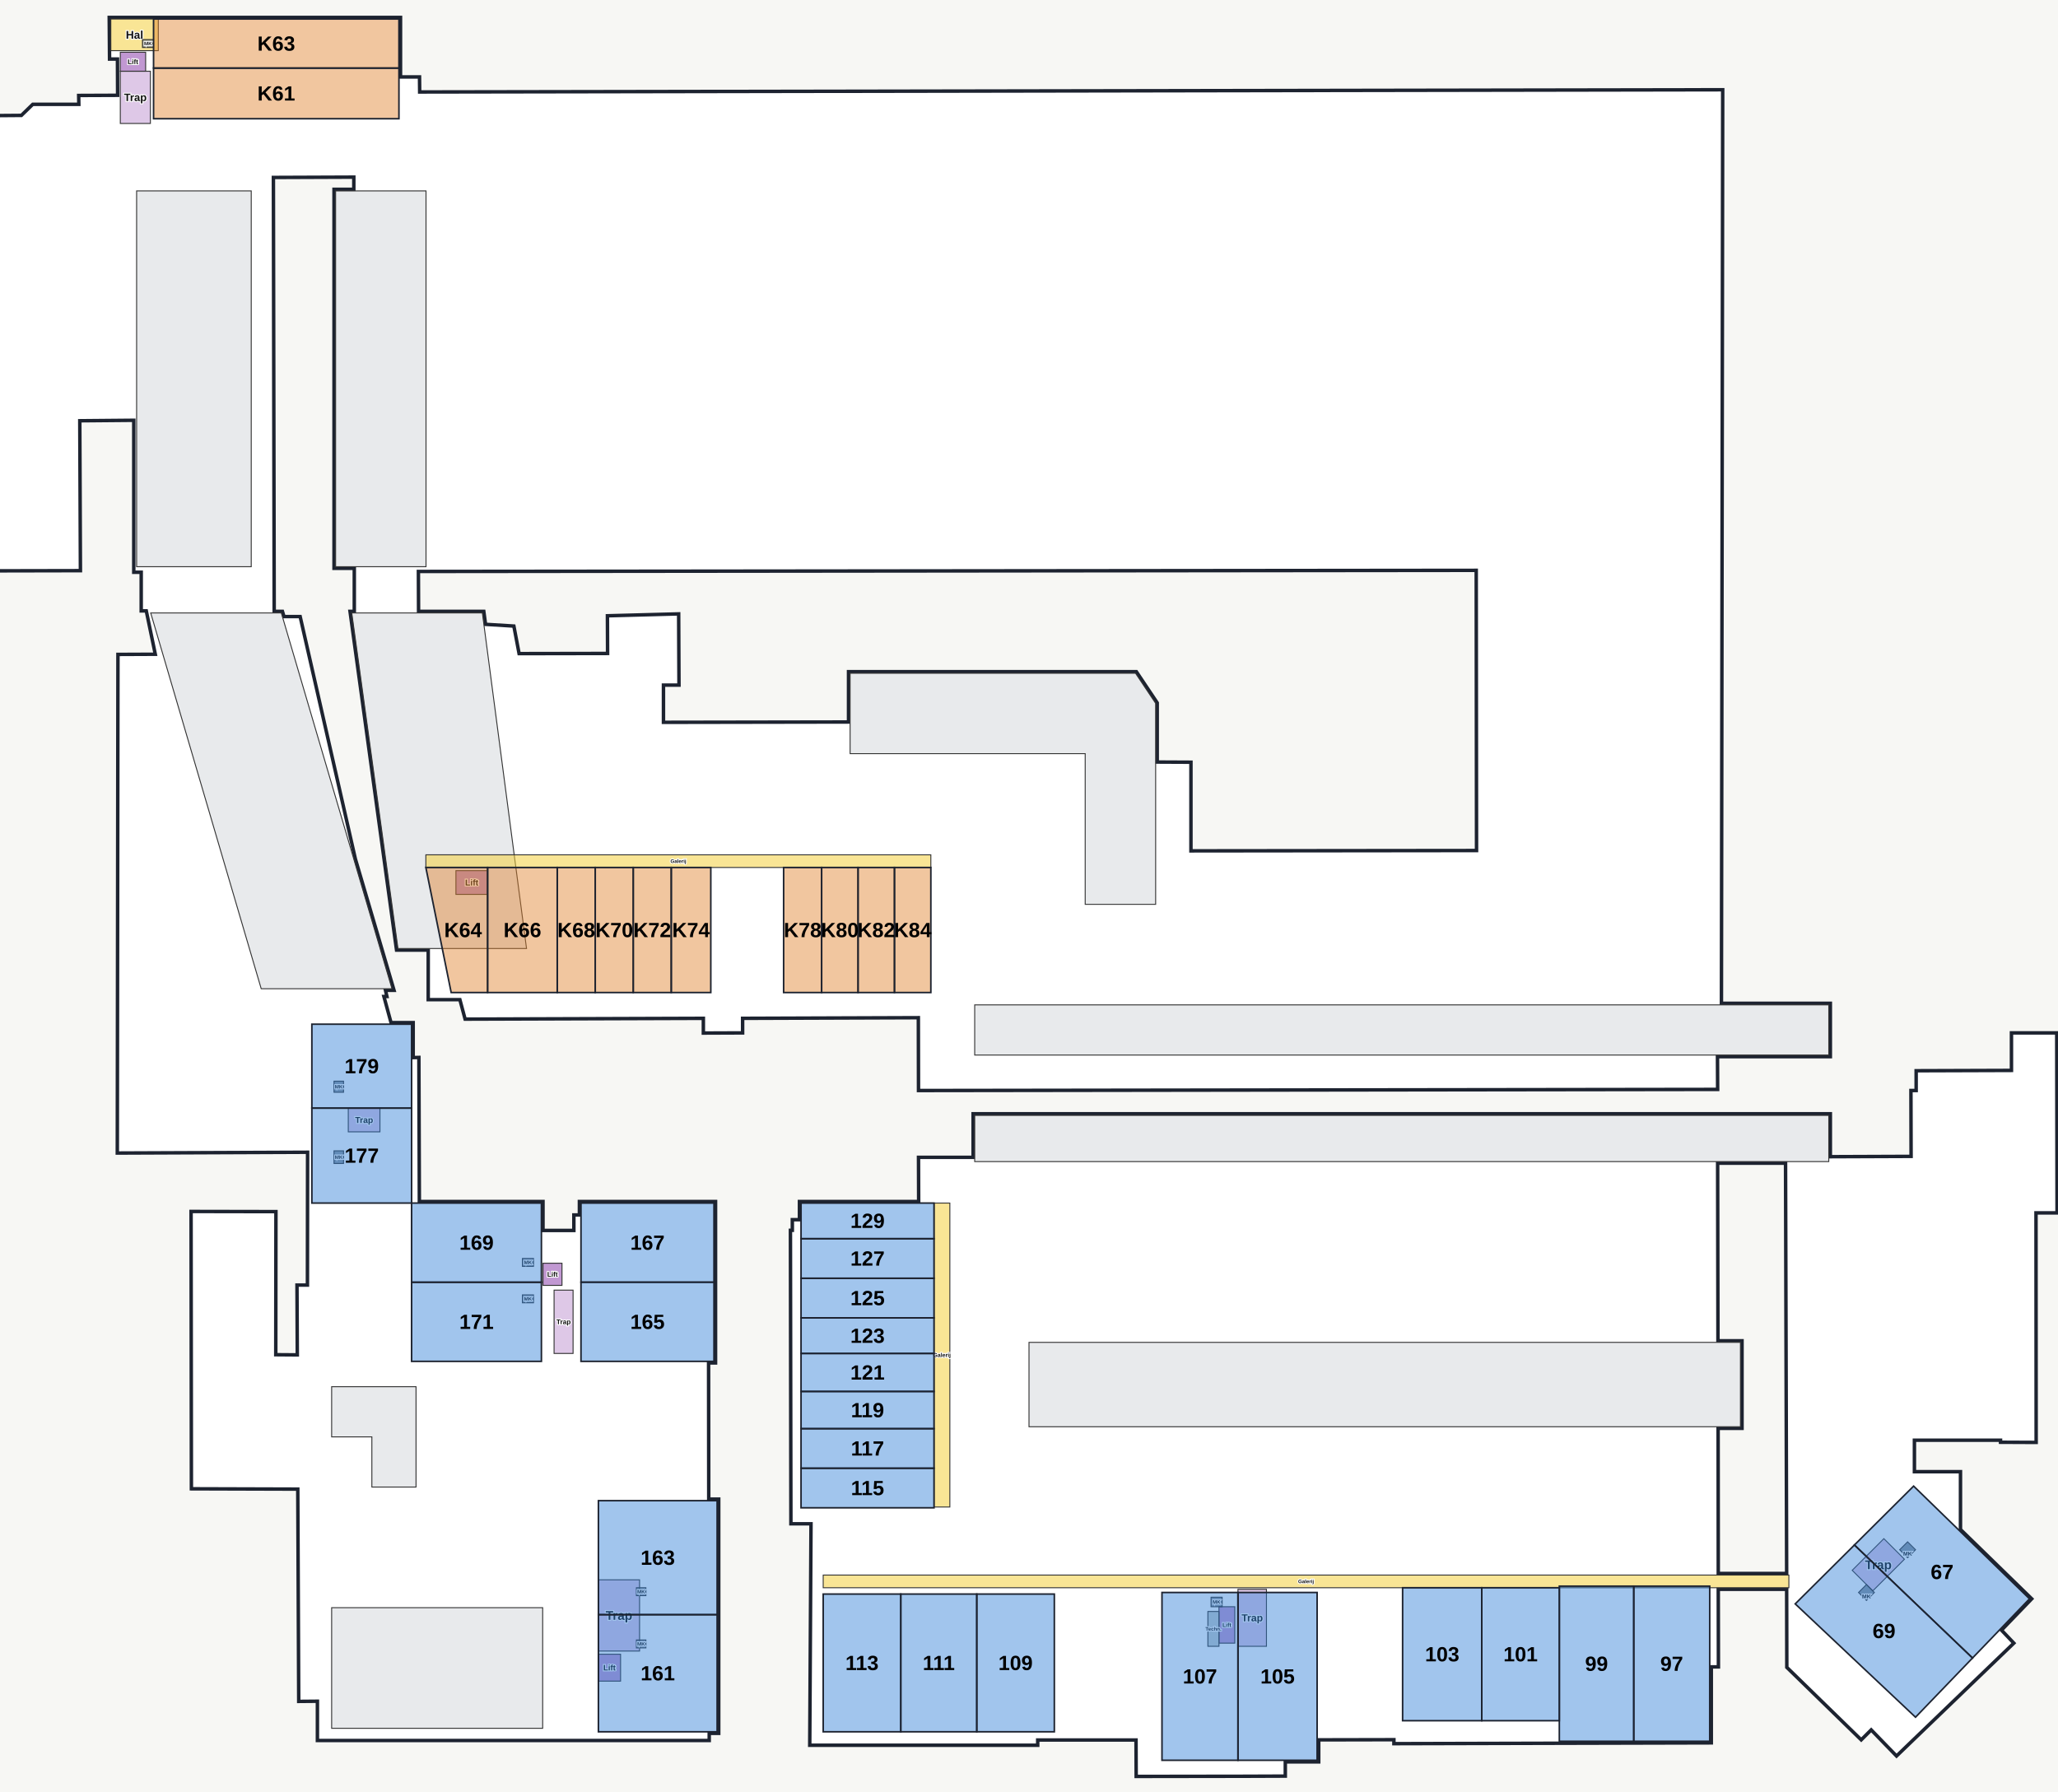
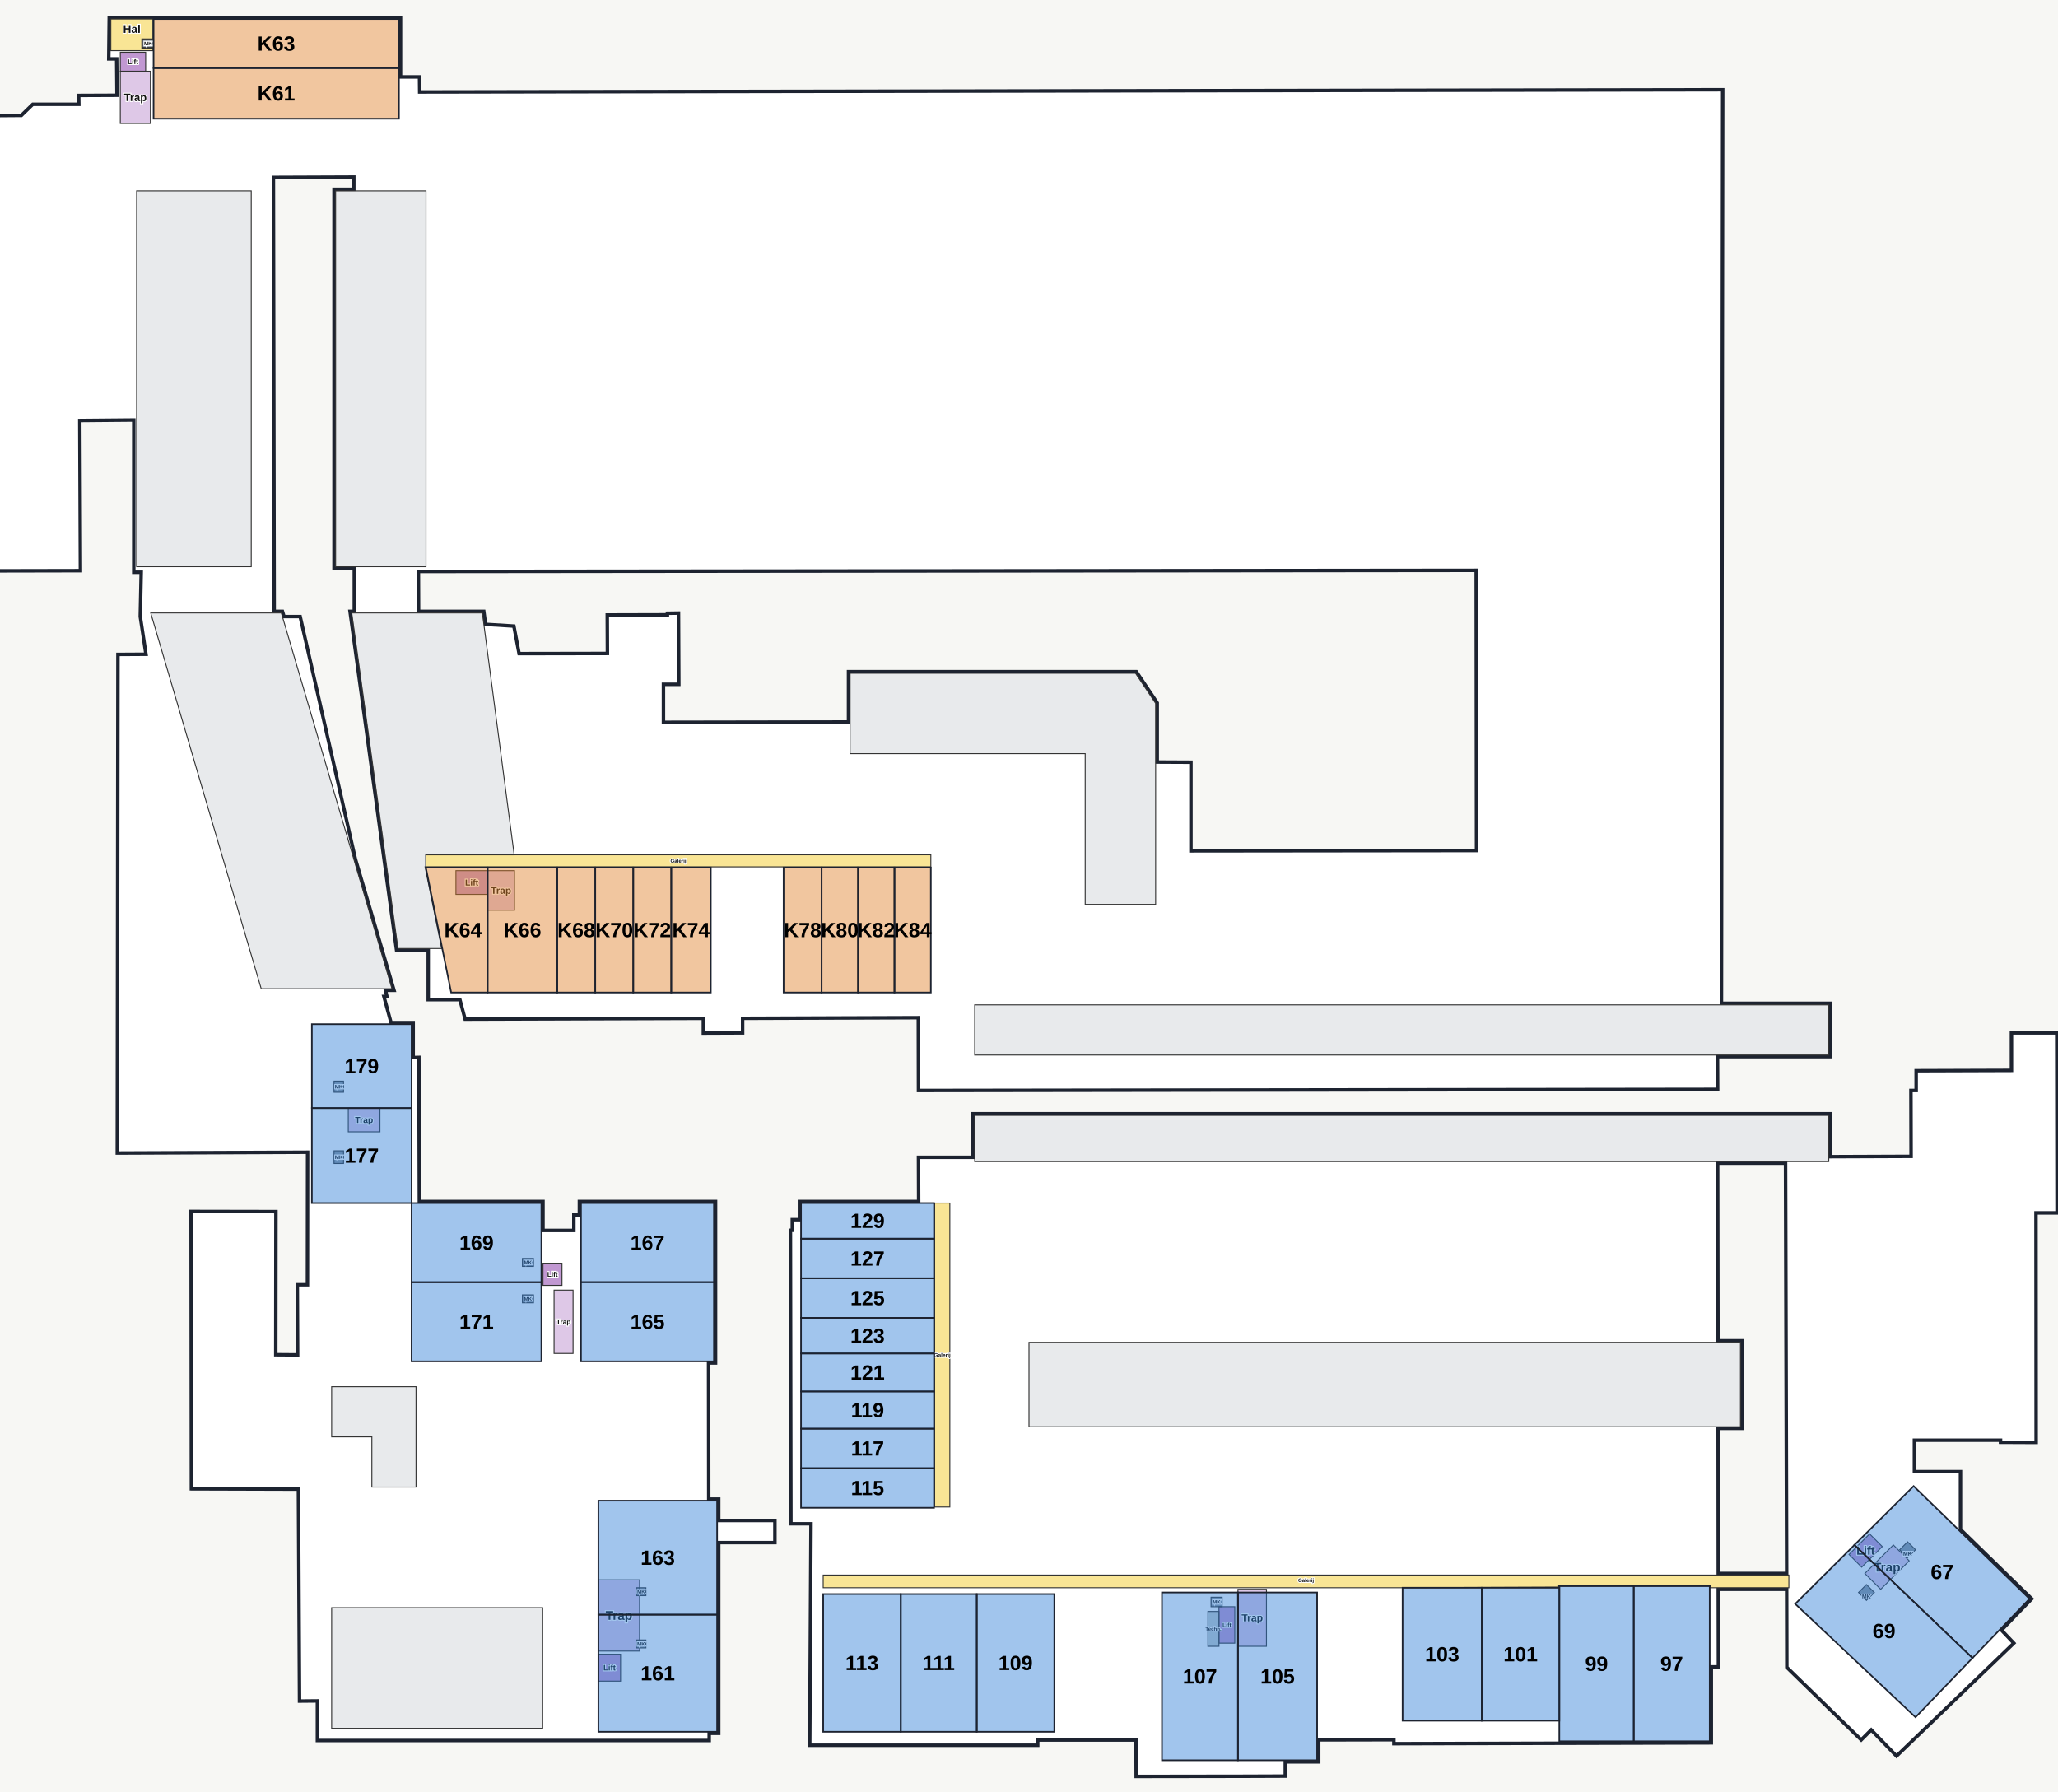
<svg xmlns="http://www.w3.org/2000/svg" viewBox="30 0 1300 1132" font-family="Arial,sans-serif">
  <rect x="30" y="0" width="1300" height="1132" fill="#f7f7f4" />
-   <path fill="#ffffff" stroke="#1d2330" stroke-width="2.2" fill-rule="evenodd" d="M529.3,777.2 L529.6,962.6 L542.3,962.6 L541.5,1102.5 L685.5,1102.5 L685.5,1099.2 L747.6,1099.2 L747.7,1122.2 L815.5,1122.1 L841.9,1122.0 L841.9,1113.0 L863.0,1113.0 L863.0,1099.1 L910.5,1099.0 L910.5,1101.5 L1111.0,1101.0 L1111.0,1053.0 L1115.5,1053.0 L1115.4,1004.0 L1158.6,1004.0 L1158.7,1053.3 L1205.7,1099.1 L1212.0,1092.8 L1228.0,1109.3 L1302.1,1038.0 L1294.3,1029.8 L1313.4,1010.0 L1268.4,966.2 L1268.4,929.7 L1239.3,929.7 L1239.3,909.8 L1293.7,909.8 L1293.7,911.1 L1316.2,911.2 L1316.1,766.2 L1329.4,766.2 L1329.2,652.5 L1300.6,652.5 L1300.6,676.2 L1240.4,676.4 L1240.4,688.9 L1237.1,688.9 L1237.2,730.5 L1186.2,730.7 L1186.2,703.6 L644.7,703.6 L644.7,731.1 L610.2,731.1 L610.3,759.0 L535.0,759.0 L535.0,770.5 L530.5,770.5 L530.5,777.2Z M1158.6,994.0 L1115.4,994.0 L1115.3,902.3 L1130.4,902.3 L1130.4,847.0 L1115.2,847.0 L1115.0,734.8 L1157.9,734.8Z M99.0,11.0 L99.2,37.3 L104.2,37.3 L104.3,60.2 L79.7,60.3 L79.8,65.9 L50.7,65.9 L43.5,72.9 L16.8,73.1 L-7.3,49.3 L-73.4,115.6 L-73.1,315.4 L-58.3,315.5 L-58.3,338.0 L-73.0,337.9 L-72.9,346.0 L-75.1,346.0 L-75.3,352.9 L-73.0,358.1 L-67.8,360.8 L80.8,360.5 L80.4,265.8 L114.5,265.5 L114.5,361.5 L119.2,361.5 L119.2,385.9 L122.4,385.9 L128.1,413.3 L104.5,413.4 L104.1,728.4 L224.3,727.9 L224.2,811.8 L217.6,811.8 L217.8,855.9 L204.2,855.8 L204.3,765.4 L150.7,765.3 L150.9,940.5 L218.1,940.7 L218.7,1074.8 L230.5,1074.7 L230.5,1099.5 L478.0,1099.5 L478.0,1095.0 L484.0,1095.0 L484.0,947.0 L477.7,947.0 L477.6,861.0 L482.0,861.0 L482.0,759.0 L396.0,759.0 L396.0,767.5 L392.5,767.5 L392.5,777.3 L373.0,777.3 L373.0,759.0 L294.9,759.0 L294.6,668.0 L291.0,668.1 L291.0,646.0 L277.0,646.0 L272.5,629.5 L274.4,629.5 L273.5,625.6 L278.9,625.6 L254.5,542.7 L219.6,389.5 L209.4,389.5 L208.4,386.2 L203.2,386.2 L202.7,112.1 L253.5,111.9 L253.5,119.6 L241.0,119.6 L241.0,359.0 L253.8,359.0 L253.8,386.2 L251.1,386.2 L280.5,600.2 L300.5,600.2 L300.5,631.5 L320.5,631.5 L323.8,643.8 L474.3,643.3 L474.3,652.6 L499.1,652.5 L499.1,643.3 L610.1,642.9 L610.2,688.9 L1115.0,688.2 L1114.9,667.5 L1186.2,667.5 L1186.2,633.8 L1117.4,633.8 L1118.2,56.7 L295.1,58.1 L295.0,48.6 L283.0,48.6 L283.0,11.0Z M294.4,386.2 L294.3,361.0 L962.5,360.3 L962.7,537.3 L782.3,537.5 L782.3,481.5 L761.0,481.4 L761.0,444.0 L747.8,424.3 L566.0,424.3 L566.0,456.1 L449.1,456.3 L449.1,432.8 L458.9,432.8 L458.7,387.8 L413.7,389.0 L413.8,412.8 L357.9,412.9 L354.6,395.5 L336.7,394.4 L335.6,386.2Z" />
-   <polygon id="2-DAK-1" points="116.3,120.6 188.7,120.6 188.7,358.0 116.3,358.0" fill="#d5d8dc" fill-opacity="0.55" stroke="#333" stroke-width="0.6" />
-   <polygon id="2-DAK-2" points="242.0,120.6 299.1,120.6 299.1,358.0 242.0,358.0" fill="#d5d8dc" fill-opacity="0.55" stroke="#333" stroke-width="0.6" />
-   <polygon id="2-DAK-3" points="125.2,387.2 207.7,387.2 277.6,624.6 195.0,624.6" fill="#d5d8dc" fill-opacity="0.55" stroke="#333" stroke-width="0.6" />
-   <polygon id="2-DAK-4" points="252.2,387.2 334.7,387.2 362.6,599.2 281.4,599.2" fill="#d5d8dc" fill-opacity="0.55" stroke="#333" stroke-width="0.6" />
-   <polygon id="2-DAK-5" points="567.0,425.3 747.3,425.3 760.0,444.3 760.0,571.3 715.5,571.3 715.5,476.1 567.0,476.1" fill="#d5d8dc" fill-opacity="0.55" stroke="#333" stroke-width="0.6" />
-   <polygon id="2-DAK-6" points="645.7,634.8 1185.2,634.8 1185.2,666.5 645.7,666.5" fill="#d5d8dc" fill-opacity="0.55" stroke="#333" stroke-width="0.6" />
-   <polygon id="2-DAK-7" points="645.7,704.6 1185.2,704.6 1185.2,733.8 645.7,733.8" fill="#d5d8dc" fill-opacity="0.55" stroke="#333" stroke-width="0.6" />
-   <polygon id="2-DAK-8" points="680.0,848.0 1129.4,848.0 1129.4,901.3 680.0,901.3" fill="#d5d8dc" fill-opacity="0.55" stroke="#333" stroke-width="0.6" />
-   <polygon id="2-DAK-9" points="239.5,876.0 292.8,876.0 292.8,939.4 264.9,939.4 264.9,907.7 239.5,907.7" fill="#d5d8dc" fill-opacity="0.55" stroke="#333" stroke-width="0.6" />
-   <polygon id="2-DAK-10" points="239.5,1015.6 372.8,1015.6 372.8,1091.8 239.5,1091.8" fill="#d5d8dc" fill-opacity="0.55" stroke="#333" stroke-width="0.6" />
-   <polygon id="2-K61-HAL" points="100,12 130,12 130,32 100,32" fill="#f4d03f" fill-opacity="0.55" stroke="#333" stroke-width="0.6" />
-   <text x="115.0" y="22.0" font-size="7.1" font-weight="700" text-anchor="middle" dominant-baseline="central" fill="#111" stroke="#fff" stroke-width="1.2" paint-order="stroke">Hal</text>
+   <path fill="#ffffff" stroke="#1d2330" stroke-width="2.2" fill-rule="evenodd" d="M529.3,777.2 L529.6,962.6 L542.3,962.6 L541.5,1102.5 L685.5,1102.5 L685.5,1099.2 L747.6,1099.2 L747.7,1122.2 L815.5,1122.1 L841.9,1122.0 L841.9,1113.0 L863.0,1113.0 L863.0,1099.1 L910.5,1099.0 L910.5,1101.5 L1111.0,1101.0 L1111.0,1053.0 L1115.5,1053.0 L1115.4,1004.0 L1158.6,1004.0 L1158.7,1053.3 L1205.7,1099.1 L1212.0,1092.8 L1228.0,1109.3 L1302.1,1038.0 L1294.3,1029.8 L1313.4,1010.0 L1268.4,966.2 L1268.4,929.7 L1239.3,929.7 L1239.3,909.8 L1293.7,909.8 L1293.7,911.1 L1316.2,911.2 L1316.1,766.2 L1329.4,766.2 L1329.2,652.5 L1300.6,652.5 L1300.6,676.2 L1240.4,676.4 L1240.4,688.9 L1237.1,688.9 L1237.2,730.5 L1186.2,730.7 L1186.2,703.6 L644.7,703.6 L644.7,731.1 L610.2,731.1 L610.3,759.0 L535.0,759.0 L535.0,770.5 L530.5,770.5 L530.5,777.2Z M1158.6,994.0 L1115.4,994.0 L1115.3,902.3 L1130.4,902.3 L1130.4,847.0 L1115.2,847.0 L1115.0,734.8 L1157.9,734.8Z M99.0,11.0 L98.7,37.2 L103.7,37.2 L103.9,60.2 L79.7,60.3 L79.8,65.9 L50.7,65.9 L43.5,72.9 L16.8,73.1 L-7.3,49.3 L-73.4,115.6 L-73.1,315.4 L-58.3,315.5 L-58.3,338.0 L-73.0,337.9 L-72.9,346.0 L-75.1,346.0 L-75.3,352.9 L-73.0,358.1 L-67.8,360.8 L80.8,360.5 L80.4,265.8 L114.5,265.5 L114.5,361.5 L119.2,361.5 L118.6,389.5 L122.2,413.3 L104.5,413.4 L104.1,728.4 L224.3,727.9 L224.2,811.6 L217.8,811.6 L218.0,855.9 L204.2,855.8 L204.3,765.4 L150.7,765.3 L150.9,940.5 L218.5,940.7 L219.2,1074.6 L230.5,1074.5 L230.5,1099.5 L478.0,1099.5 L478.0,1095.0 L484.0,1095.0 L484.0,974.5 L519.5,974.5 L519.5,960.5 L484.0,960.5 L484.0,947.0 L477.7,947.0 L477.6,861.0 L482.0,861.0 L482.0,759.0 L396.0,759.0 L396.0,767.5 L392.5,767.5 L392.5,777.3 L373.0,777.3 L373.0,759.0 L294.9,759.0 L294.6,668.0 L291.0,668.1 L291.0,646.0 L277.0,646.0 L272.5,629.5 L274.4,629.5 L273.5,625.6 L278.9,625.6 L254.5,542.7 L219.6,389.5 L209.4,389.5 L208.4,386.2 L203.2,386.2 L202.7,112.1 L253.5,111.9 L253.5,119.6 L241.0,119.6 L241.0,359.0 L253.8,359.0 L253.8,386.2 L251.1,386.2 L280.5,600.2 L300.5,600.2 L300.5,631.5 L320.5,631.5 L323.8,643.8 L474.3,643.3 L474.3,652.6 L499.1,652.5 L499.1,643.3 L610.1,642.9 L610.2,688.9 L1115.0,688.2 L1114.9,667.5 L1186.2,667.5 L1186.2,633.8 L1117.4,633.8 L1118.2,56.7 L295.1,58.1 L295.0,48.6 L283.0,48.6 L283.0,11.0Z M294.3,361.0 L962.5,360.3 L962.7,537.3 L782.3,537.5 L782.3,481.5 L761.0,481.4 L761.0,444.0 L747.8,424.3 L566.0,424.3 L566.0,456.1 L449.1,456.3 L449.1,432.3 L458.8,432.3 L458.6,387.3 L451.6,387.4 L451.6,388.4 L413.6,388.5 L413.7,412.8 L357.9,412.9 L354.6,395.5 L336.7,394.4 L335.6,386.2 L294.4,386.2Z" />
+   <polygon id="2-DAK-1" points="116.3,358.0 188.7,358.0 188.7,120.6 116.3,120.6" fill="#d5d8dc" fill-opacity="0.55" stroke="#333" stroke-width="0.6" />
+   <polygon id="2-DAK-2" points="242.0,358.0 299.1,358.0 299.1,120.6 242.0,120.6" fill="#d5d8dc" fill-opacity="0.55" stroke="#333" stroke-width="0.6" />
+   <polygon id="2-DAK-3" points="195.0,624.6 277.6,624.6 207.7,387.2 125.2,387.2" fill="#d5d8dc" fill-opacity="0.55" stroke="#333" stroke-width="0.6" />
+   <polygon id="2-DAK-4" points="281.4,599.2 309.0,599.2 298.5,547.6 299.0,547.6 299.0,540.0 354.8,540.0 334.7,387.2 252.2,387.2" fill="#d5d8dc" fill-opacity="0.55" stroke="#333" stroke-width="0.6" />
+   <polygon id="2-DAK-5" points="567.0,476.1 715.5,476.1 715.5,571.3 760.0,571.3 760.0,444.3 747.3,425.3 567.0,425.3" fill="#d5d8dc" fill-opacity="0.55" stroke="#333" stroke-width="0.6" />
+   <polygon id="2-DAK-6" points="645.7,666.5 1185.2,666.5 1185.2,634.8 645.7,634.8" fill="#d5d8dc" fill-opacity="0.55" stroke="#333" stroke-width="0.6" />
+   <polygon id="2-DAK-7" points="645.7,733.8 1185.2,733.8 1185.2,704.6 645.7,704.6" fill="#d5d8dc" fill-opacity="0.55" stroke="#333" stroke-width="0.6" />
+   <polygon id="2-DAK-8" points="680.0,901.3 1129.4,901.3 1129.4,848.0 680.0,848.0" fill="#d5d8dc" fill-opacity="0.55" stroke="#333" stroke-width="0.6" />
+   <polygon id="2-DAK-9" points="239.5,907.7 264.9,907.7 264.9,939.4 292.8,939.4 292.8,876.0 239.5,876.0" fill="#d5d8dc" fill-opacity="0.55" stroke="#333" stroke-width="0.6" />
+   <polygon id="2-DAK-10" points="239.5,1091.8 372.8,1091.8 372.8,1015.6 239.5,1015.6" fill="#d5d8dc" fill-opacity="0.55" stroke="#333" stroke-width="0.6" />
+   <polygon id="2-K61-HAL" points="100.0,32.0 126.6,32.0 126.6,30.4 119.6,30.4 119.6,24.6 126.6,24.6 126.6,12.0 100.0,12.0" fill="#f4d03f" fill-opacity="0.55" stroke="#333" stroke-width="0.6" />
+   <text x="113.3" y="18.3" font-size="7.1" font-weight="700" text-anchor="middle" dominant-baseline="central" fill="#111" stroke="#fff" stroke-width="1.2" paint-order="stroke">Hal</text>
  <polygon id="2-K61-MK" points="120,25 127,25 127,30 120,30" fill="#2c3e50" fill-opacity="0.55" stroke="#333" stroke-width="0.6" />
  <text x="123.5" y="27.5" font-size="3.2" font-weight="700" text-anchor="middle" dominant-baseline="central" fill="#111" stroke="#fff" stroke-width="1.2" paint-order="stroke">MK</text>
  <polygon id="2-K61-LIFT" points="106,33 122,33 122,45 106,45" fill="#8e44ad" fill-opacity="0.55" stroke="#333" stroke-width="0.6" />
  <text x="114.0" y="39.0" font-size="4.3" font-weight="700" text-anchor="middle" dominant-baseline="central" fill="#111" stroke="#fff" stroke-width="1.2" paint-order="stroke">Lift</text>
  <polygon id="2-K61-TRAP" points="106,45 125,45 125,78 106,78" fill="#c39bd3" fill-opacity="0.55" stroke="#333" stroke-width="0.6" />
  <text x="115.5" y="61.5" font-size="6.8" font-weight="700" text-anchor="middle" dominant-baseline="central" fill="#111" stroke="#fff" stroke-width="1.2" paint-order="stroke">Trap</text>
  <polygon id="2-225-LIFT" points="318,550 338,550 338,565 318,565" fill="#8e44ad" fill-opacity="0.55" stroke="#333" stroke-width="0.6" />
  <text x="328.0" y="557.5" font-size="5.4" font-weight="700" text-anchor="middle" dominant-baseline="central" fill="#111" stroke="#fff" stroke-width="1.2" paint-order="stroke">Lift</text>
+   <polygon id="2-225-TRAP" points="338,550 355,550 355,575 338,575" fill="#c39bd3" fill-opacity="0.55" stroke="#333" stroke-width="0.6" />
+   <text x="346.5" y="562.5" font-size="6.1" font-weight="700" text-anchor="middle" dominant-baseline="central" fill="#111" stroke="#fff" stroke-width="1.2" paint-order="stroke">Trap</text>
  <polygon id="2-183-TRAP" points="250,700 270,700 270,715 250,715" fill="#c39bd3" fill-opacity="0.55" stroke="#333" stroke-width="0.6" />
  <text x="260.0" y="707.5" font-size="5.4" font-weight="700" text-anchor="middle" dominant-baseline="central" fill="#111" stroke="#fff" stroke-width="1.2" paint-order="stroke">Trap</text>
  <polygon id="2-183-MK1" points="241,683 247,683 247,690 241,690" fill="#2c3e50" fill-opacity="0.55" stroke="#333" stroke-width="0.6" />
  <text x="244.0" y="686.5" font-size="3.2" font-weight="700" text-anchor="middle" dominant-baseline="central" fill="#111" stroke="#fff" stroke-width="1.2" paint-order="stroke">MK</text>
  <polygon id="2-183-MK2" points="241,727 247,727 247,735 241,735" fill="#2c3e50" fill-opacity="0.55" stroke="#333" stroke-width="0.6" />
  <text x="244.0" y="731.0" font-size="3.2" font-weight="700" text-anchor="middle" dominant-baseline="central" fill="#111" stroke="#fff" stroke-width="1.2" paint-order="stroke">MK</text>
  <polygon id="2-194-LIFT" points="373,798 385,798 385,812 373,812" fill="#8e44ad" fill-opacity="0.55" stroke="#333" stroke-width="0.6" />
  <text x="379.0" y="805.0" font-size="4.3" font-weight="700" text-anchor="middle" dominant-baseline="central" fill="#111" stroke="#fff" stroke-width="1.2" paint-order="stroke">Lift</text>
  <polygon id="2-194-TRAP" points="380,815 392,815 392,855 380,855" fill="#c39bd3" fill-opacity="0.55" stroke="#333" stroke-width="0.6" />
  <text x="386.0" y="835.0" font-size="4.3" font-weight="700" text-anchor="middle" dominant-baseline="central" fill="#111" stroke="#fff" stroke-width="1.2" paint-order="stroke">Trap</text>
  <polygon id="2-194-MK1" points="360,795 367,795 367,800 360,800" fill="#2c3e50" fill-opacity="0.55" stroke="#333" stroke-width="0.6" />
  <text x="363.5" y="797.5" font-size="3.2" font-weight="700" text-anchor="middle" dominant-baseline="central" fill="#111" stroke="#fff" stroke-width="1.2" paint-order="stroke">MK</text>
  <polygon id="2-194-MK2" points="360,818 367,818 367,823 360,823" fill="#2c3e50" fill-opacity="0.55" stroke="#333" stroke-width="0.6" />
  <text x="363.5" y="820.5" font-size="3.2" font-weight="700" text-anchor="middle" dominant-baseline="central" fill="#111" stroke="#fff" stroke-width="1.2" paint-order="stroke">MK</text>
  <polygon id="2-200-TRAP" points="408,998 434,998 434,1043 408,1043" fill="#c39bd3" fill-opacity="0.55" stroke="#333" stroke-width="0.6" />
  <text x="421.0" y="1020.5" font-size="8.0" font-weight="700" text-anchor="middle" dominant-baseline="central" fill="#111" stroke="#fff" stroke-width="1.2" paint-order="stroke">Trap</text>
  <polygon id="2-200-LIFT" points="408,1045 422,1045 422,1062 408,1062" fill="#8e44ad" fill-opacity="0.55" stroke="#333" stroke-width="0.6" />
  <text x="415.0" y="1053.5" font-size="5.0" font-weight="700" text-anchor="middle" dominant-baseline="central" fill="#111" stroke="#fff" stroke-width="1.2" paint-order="stroke">Lift</text>
  <polygon id="2-200-MK1" points="432,1003 438,1003 438,1008 432,1008" fill="#2c3e50" fill-opacity="0.55" stroke="#333" stroke-width="0.6" />
  <text x="435.0" y="1005.5" font-size="3.2" font-weight="700" text-anchor="middle" dominant-baseline="central" fill="#111" stroke="#fff" stroke-width="1.2" paint-order="stroke">MK</text>
  <polygon id="2-200-MK2" points="432,1036 438,1036 438,1041 432,1041" fill="#2c3e50" fill-opacity="0.55" stroke="#333" stroke-width="0.6" />
  <text x="435.0" y="1038.5" font-size="3.2" font-weight="700" text-anchor="middle" dominant-baseline="central" fill="#111" stroke="#fff" stroke-width="1.2" paint-order="stroke">MK</text>
  <polygon id="2-244-LIFT" points="800,1015 810,1015 810,1038 800,1038" fill="#8e44ad" fill-opacity="0.55" stroke="#333" stroke-width="0.6" />
  <text x="805.0" y="1026.5" font-size="3.6" font-weight="700" text-anchor="middle" dominant-baseline="central" fill="#111" stroke="#fff" stroke-width="1.2" paint-order="stroke">Lift</text>
  <polygon id="2-244-SCH" points="793,1018 800,1018 800,1040 793,1040" fill="#95a5a6" fill-opacity="0.55" stroke="#333" stroke-width="0.6" />
  <text x="796.5" y="1029.0" font-size="3.2" font-weight="700" text-anchor="middle" dominant-baseline="central" fill="#111" stroke="#fff" stroke-width="1.2" paint-order="stroke">Techn.</text>
  <polygon id="2-244-MK" points="795,1009 802,1009 802,1015 795,1015" fill="#2c3e50" fill-opacity="0.55" stroke="#333" stroke-width="0.6" />
  <text x="798.5" y="1012.0" font-size="3.2" font-weight="700" text-anchor="middle" dominant-baseline="central" fill="#111" stroke="#fff" stroke-width="1.2" paint-order="stroke">MK</text>
  <polygon id="2-244-TRAP" points="812,1004 830,1004 830,1040 812,1040" fill="#c39bd3" fill-opacity="0.55" stroke="#333" stroke-width="0.6" />
  <text x="821.0" y="1022.0" font-size="6.4" font-weight="700" text-anchor="middle" dominant-baseline="central" fill="#111" stroke="#fff" stroke-width="1.2" paint-order="stroke">Trap</text>
-   <polygon id="2-262-TRAP" points="1200,992 1220,972 1233,985 1213,1005" fill="#c39bd3" fill-opacity="0.55" stroke="#333" stroke-width="0.6" />
-   <text x="1216.5" y="988.5" font-size="8.0" font-weight="700" text-anchor="middle" dominant-baseline="central" fill="#111" stroke="#fff" stroke-width="1.2" paint-order="stroke">Trap</text>
+   <polygon id="2-262-LIFT" points="1198,982 1211,969 1219,977 1206,990" fill="#8e44ad" fill-opacity="0.55" stroke="#333" stroke-width="0.6" />
+   <text x="1208.5" y="979.5" font-size="7.5" font-weight="700" text-anchor="middle" dominant-baseline="central" fill="#111" stroke="#fff" stroke-width="1.2" paint-order="stroke">Lift</text>
+   <polygon id="2-262-TRAP" points="1208,994 1226,976 1236,986 1218,1004" fill="#c39bd3" fill-opacity="0.55" stroke="#333" stroke-width="0.6" />
+   <text x="1222.0" y="990.0" font-size="8.0" font-weight="700" text-anchor="middle" dominant-baseline="central" fill="#111" stroke="#fff" stroke-width="1.2" paint-order="stroke">Trap</text>
  <polygon id="2-262-MK1" points="1230,979 1235,974 1240,979 1235,984" fill="#2c3e50" fill-opacity="0.55" stroke="#333" stroke-width="0.6" />
  <text x="1235.0" y="981.5" font-size="3.6" font-weight="700" text-anchor="middle" dominant-baseline="central" fill="#111" stroke="#fff" stroke-width="1.2" paint-order="stroke">MK</text>
  <polygon id="2-262-MK2" points="1204,1006 1209,1001 1214,1006 1209,1011" fill="#2c3e50" fill-opacity="0.55" stroke="#333" stroke-width="0.6" />
  <text x="1209.0" y="1008.5" font-size="3.6" font-weight="700" text-anchor="middle" dominant-baseline="central" fill="#111" stroke="#fff" stroke-width="1.2" paint-order="stroke">MK</text>
-   <polygon id="2-GAL-K" points="299,540 618,540 618,548 299,548" fill="#f4d03f" fill-opacity="0.55" stroke="#333" stroke-width="0.6" />
-   <text x="458.5" y="544.0" font-size="3.2" font-weight="700" text-anchor="middle" dominant-baseline="central" fill="#111" stroke="#fff" stroke-width="1.2" paint-order="stroke">Galerij</text>
-   <polygon id="2-GAL-S" points="620,760 630,760 630,952 620,952" fill="#f4d03f" fill-opacity="0.55" stroke="#333" stroke-width="0.6" />
-   <text x="625.0" y="856.0" font-size="3.6" font-weight="700" text-anchor="middle" dominant-baseline="central" fill="#111" stroke="#fff" stroke-width="1.2" paint-order="stroke">Galerij</text>
-   <polygon id="2-GAL-O" points="550,995 1160,995 1160,1003 550,1003" fill="#f4d03f" fill-opacity="0.55" stroke="#333" stroke-width="0.6" />
-   <text x="855.0" y="999.0" font-size="3.2" font-weight="700" text-anchor="middle" dominant-baseline="central" fill="#111" stroke="#fff" stroke-width="1.2" paint-order="stroke">Galerij</text>
+   <polygon id="2-GAL-K" points="299.0,547.6 618.0,547.6 618.0,540.0 299.0,540.0" fill="#f4d03f" fill-opacity="0.55" stroke="#333" stroke-width="0.6" />
+   <text x="458.5" y="543.8" font-size="3.2" font-weight="700" text-anchor="middle" dominant-baseline="central" fill="#111" stroke="#fff" stroke-width="1.2" paint-order="stroke">Galerij</text>
+   <polygon id="2-GAL-S" points="630.0,952.0 630.0,760.0 620.4,760.0 620.4,952.0" fill="#f4d03f" fill-opacity="0.55" stroke="#333" stroke-width="0.6" />
+   <text x="625.2" y="856.0" font-size="3.4" font-weight="700" text-anchor="middle" dominant-baseline="central" fill="#111" stroke="#fff" stroke-width="1.2" paint-order="stroke">Galerij</text>
+   <polygon id="2-GAL-O" points="550.0,1003.0 915.6,1003.0 1014.6,1002.6 1014.6,1001.6 1110.4,1001.6 1110.4,1003.0 1160.0,1003.0 1160.0,995.0 550.0,995.0" fill="#f4d03f" fill-opacity="0.55" stroke="#333" stroke-width="0.6" />
+   <text x="855.0" y="998.3" font-size="3.2" font-weight="700" text-anchor="middle" dominant-baseline="central" fill="#111" stroke="#fff" stroke-width="1.2" paint-order="stroke">Galerij</text>
  <polygon id="S177" points="227,700 290,700 290,760 227,760" fill="#2f7fd8" fill-opacity="0.45" stroke="#1d2330" stroke-width="1" />
  <text x="258.5" y="730.0" font-size="13" font-weight="700" text-anchor="middle" dominant-baseline="central">177</text>
  <polygon id="S179" points="227,647 290,647 290,700 227,700" fill="#2f7fd8" fill-opacity="0.45" stroke="#1d2330" stroke-width="1" />
  <text x="258.5" y="673.5" font-size="13" font-weight="700" text-anchor="middle" dominant-baseline="central">179</text>
  <polygon id="S171" points="290,810 372,810 372,860 290,860" fill="#2f7fd8" fill-opacity="0.45" stroke="#1d2330" stroke-width="1" />
  <text x="331.0" y="835.0" font-size="13" font-weight="700" text-anchor="middle" dominant-baseline="central">171</text>
  <polygon id="S169" points="290,760 372,760 372,810 290,810" fill="#2f7fd8" fill-opacity="0.45" stroke="#1d2330" stroke-width="1" />
  <text x="331.0" y="785.0" font-size="13" font-weight="700" text-anchor="middle" dominant-baseline="central">169</text>
  <polygon id="S167" points="397,760 481,760 481,810 397,810" fill="#2f7fd8" fill-opacity="0.45" stroke="#1d2330" stroke-width="1" />
  <text x="439.0" y="785.0" font-size="13" font-weight="700" text-anchor="middle" dominant-baseline="central">167</text>
  <polygon id="S165" points="397,810 481,810 481,860 397,860" fill="#2f7fd8" fill-opacity="0.45" stroke="#1d2330" stroke-width="1" />
  <text x="439.0" y="835.0" font-size="13" font-weight="700" text-anchor="middle" dominant-baseline="central">165</text>
  <polygon id="S161" points="408,1020 483,1020 483,1094 408,1094" fill="#2f7fd8" fill-opacity="0.45" stroke="#1d2330" stroke-width="1" />
  <text x="445.5" y="1057.0" font-size="13" font-weight="700" text-anchor="middle" dominant-baseline="central">161</text>
  <polygon id="S163" points="408,948 483,948 483,1020 408,1020" fill="#2f7fd8" fill-opacity="0.45" stroke="#1d2330" stroke-width="1" />
  <text x="445.5" y="984.0" font-size="13" font-weight="700" text-anchor="middle" dominant-baseline="central">163</text>
  <polygon id="K61" points="127,43 282,43 282,75 127,75" fill="#e0812b" fill-opacity="0.45" stroke="#1d2330" stroke-width="1" />
  <text x="204.5" y="59.0" font-size="13" font-weight="700" text-anchor="middle" dominant-baseline="central">K61</text>
  <polygon id="K63" points="127,12 282,12 282,43 127,43" fill="#e0812b" fill-opacity="0.45" stroke="#1d2330" stroke-width="1" />
  <text x="204.5" y="27.5" font-size="13" font-weight="700" text-anchor="middle" dominant-baseline="central">K63</text>
  <polygon id="K84" points="595,548 618,548 618,627 595,627" fill="#e0812b" fill-opacity="0.45" stroke="#1d2330" stroke-width="1" />
  <text x="606.5" y="587.5" font-size="13" font-weight="700" text-anchor="middle" dominant-baseline="central">K84</text>
  <polygon id="K82" points="572,548 595,548 595,627 572,627" fill="#e0812b" fill-opacity="0.45" stroke="#1d2330" stroke-width="1" />
  <text x="583.5" y="587.5" font-size="13" font-weight="700" text-anchor="middle" dominant-baseline="central">K82</text>
  <polygon id="K80" points="549,548 572,548 572,627 549,627" fill="#e0812b" fill-opacity="0.45" stroke="#1d2330" stroke-width="1" />
  <text x="560.5" y="587.5" font-size="13" font-weight="700" text-anchor="middle" dominant-baseline="central">K80</text>
  <polygon id="K78" points="525,548 549,548 549,627 525,627" fill="#e0812b" fill-opacity="0.45" stroke="#1d2330" stroke-width="1" />
  <text x="537.0" y="587.5" font-size="13" font-weight="700" text-anchor="middle" dominant-baseline="central">K78</text>
  <polygon id="K74" points="454,548 479,548 479,627 454,627" fill="#e0812b" fill-opacity="0.45" stroke="#1d2330" stroke-width="1" />
  <text x="466.5" y="587.5" font-size="13" font-weight="700" text-anchor="middle" dominant-baseline="central">K74</text>
  <polygon id="K72" points="430,548 454,548 454,627 430,627" fill="#e0812b" fill-opacity="0.45" stroke="#1d2330" stroke-width="1" />
  <text x="442.0" y="587.5" font-size="13" font-weight="700" text-anchor="middle" dominant-baseline="central">K72</text>
  <polygon id="K70" points="406,548 430,548 430,627 406,627" fill="#e0812b" fill-opacity="0.45" stroke="#1d2330" stroke-width="1" />
  <text x="418.0" y="587.5" font-size="13" font-weight="700" text-anchor="middle" dominant-baseline="central">K70</text>
  <polygon id="K68" points="382,548 406,548 406,627 382,627" fill="#e0812b" fill-opacity="0.45" stroke="#1d2330" stroke-width="1" />
  <text x="394.0" y="587.5" font-size="13" font-weight="700" text-anchor="middle" dominant-baseline="central">K68</text>
  <polygon id="K66" points="338,548 382,548 382,627 338,627" fill="#e0812b" fill-opacity="0.45" stroke="#1d2330" stroke-width="1" />
  <text x="360.0" y="587.5" font-size="13" font-weight="700" text-anchor="middle" dominant-baseline="central">K66</text>
  <polygon id="K64" points="299,548 338,548 338,627 315,627" fill="#e0812b" fill-opacity="0.45" stroke="#1d2330" stroke-width="1" />
  <text x="322.5" y="587.5" font-size="13" font-weight="700" text-anchor="middle" dominant-baseline="central">K64</text>
  <polygon id="S115" points="536,927.5 620,927.5 620,952.5 536,952.5" fill="#2f7fd8" fill-opacity="0.45" stroke="#1d2330" stroke-width="1" />
  <text x="578.0" y="940.0" font-size="13" font-weight="700" text-anchor="middle" dominant-baseline="central">115</text>
  <polygon id="S117" points="536,902.5 620,902.5 620,927.5 536,927.5" fill="#2f7fd8" fill-opacity="0.45" stroke="#1d2330" stroke-width="1" />
  <text x="578.0" y="915.0" font-size="13" font-weight="700" text-anchor="middle" dominant-baseline="central">117</text>
  <polygon id="S119" points="536,879 620,879 620,902.5 536,902.5" fill="#2f7fd8" fill-opacity="0.45" stroke="#1d2330" stroke-width="1" />
  <text x="578.0" y="890.8" font-size="13" font-weight="700" text-anchor="middle" dominant-baseline="central">119</text>
  <polygon id="S121" points="536,855 620,855 620,879 536,879" fill="#2f7fd8" fill-opacity="0.45" stroke="#1d2330" stroke-width="1" />
  <text x="578.0" y="867.0" font-size="13" font-weight="700" text-anchor="middle" dominant-baseline="central">121</text>
  <polygon id="S123" points="536,832.5 620,832.5 620,855 536,855" fill="#2f7fd8" fill-opacity="0.45" stroke="#1d2330" stroke-width="1" />
  <text x="578.0" y="843.8" font-size="13" font-weight="700" text-anchor="middle" dominant-baseline="central">123</text>
  <polygon id="S125" points="536,807.5 620,807.5 620,832.5 536,832.5" fill="#2f7fd8" fill-opacity="0.45" stroke="#1d2330" stroke-width="1" />
  <text x="578.0" y="820.0" font-size="13" font-weight="700" text-anchor="middle" dominant-baseline="central">125</text>
  <polygon id="S127" points="536,782.5 620,782.5 620,807.5 536,807.5" fill="#2f7fd8" fill-opacity="0.45" stroke="#1d2330" stroke-width="1" />
  <text x="578.0" y="795.0" font-size="13" font-weight="700" text-anchor="middle" dominant-baseline="central">127</text>
  <polygon id="S129" points="536,760 620,760 620,782.5 536,782.5" fill="#2f7fd8" fill-opacity="0.45" stroke="#1d2330" stroke-width="1" />
  <text x="578.0" y="771.2" font-size="13" font-weight="700" text-anchor="middle" dominant-baseline="central">129</text>
  <polygon id="S109" points="647,1007 696,1007 696,1094 647,1094" fill="#2f7fd8" fill-opacity="0.45" stroke="#1d2330" stroke-width="1" />
  <text x="671.5" y="1050.5" font-size="13" font-weight="700" text-anchor="middle" dominant-baseline="central">109</text>
  <polygon id="S111" points="599,1007 647,1007 647,1094 599,1094" fill="#2f7fd8" fill-opacity="0.45" stroke="#1d2330" stroke-width="1" />
  <text x="623.0" y="1050.5" font-size="13" font-weight="700" text-anchor="middle" dominant-baseline="central">111</text>
  <polygon id="S113" points="550,1007 599,1007 599,1094 550,1094" fill="#2f7fd8" fill-opacity="0.45" stroke="#1d2330" stroke-width="1" />
  <text x="574.5" y="1050.5" font-size="13" font-weight="700" text-anchor="middle" dominant-baseline="central">113</text>
  <polygon id="S105" points="812,1006 862,1006 862,1112 812,1112" fill="#2f7fd8" fill-opacity="0.45" stroke="#1d2330" stroke-width="1" />
  <text x="837.0" y="1059.0" font-size="13" font-weight="700" text-anchor="middle" dominant-baseline="central">105</text>
  <polygon id="S107" points="764,1006 812,1006 812,1112 764,1112" fill="#2f7fd8" fill-opacity="0.45" stroke="#1d2330" stroke-width="1" />
  <text x="788.0" y="1059.0" font-size="13" font-weight="700" text-anchor="middle" dominant-baseline="central">107</text>
  <polygon id="S97" points="1062,1002 1110,1002 1110,1100 1062,1100" fill="#2f7fd8" fill-opacity="0.45" stroke="#1d2330" stroke-width="1" />
  <text x="1086.0" y="1051.0" font-size="13" font-weight="700" text-anchor="middle" dominant-baseline="central">97</text>
  <polygon id="S99" points="1015,1002 1062,1002 1062,1100 1015,1100" fill="#2f7fd8" fill-opacity="0.45" stroke="#1d2330" stroke-width="1" />
  <text x="1038.5" y="1051.0" font-size="13" font-weight="700" text-anchor="middle" dominant-baseline="central">99</text>
  <polygon id="S101" points="966,1003 1015,1003 1015,1087 966,1087" fill="#2f7fd8" fill-opacity="0.45" stroke="#1d2330" stroke-width="1" />
  <text x="990.5" y="1045.0" font-size="13" font-weight="700" text-anchor="middle" dominant-baseline="central">101</text>
  <polygon id="S103" points="916,1003 966,1003 966,1087 916,1087" fill="#2f7fd8" fill-opacity="0.45" stroke="#1d2330" stroke-width="1" />
  <text x="941.0" y="1045.0" font-size="13" font-weight="700" text-anchor="middle" dominant-baseline="central">103</text>
  <polygon id="S67" points="1201.4,976 1238.8,938.8 1312,1010 1276,1047.4" fill="#2f7fd8" fill-opacity="0.45" stroke="#1d2330" stroke-width="1" />
  <text x="1256.8" y="993.0" font-size="13" font-weight="700" text-anchor="middle" dominant-baseline="central">67</text>
  <polygon id="S69" points="1164,1013.2 1201.4,976 1276,1047.4 1240,1084.8" fill="#2f7fd8" fill-opacity="0.45" stroke="#1d2330" stroke-width="1" />
  <text x="1220.1" y="1030.3" font-size="13" font-weight="700" text-anchor="middle" dominant-baseline="central">69</text>
</svg>
